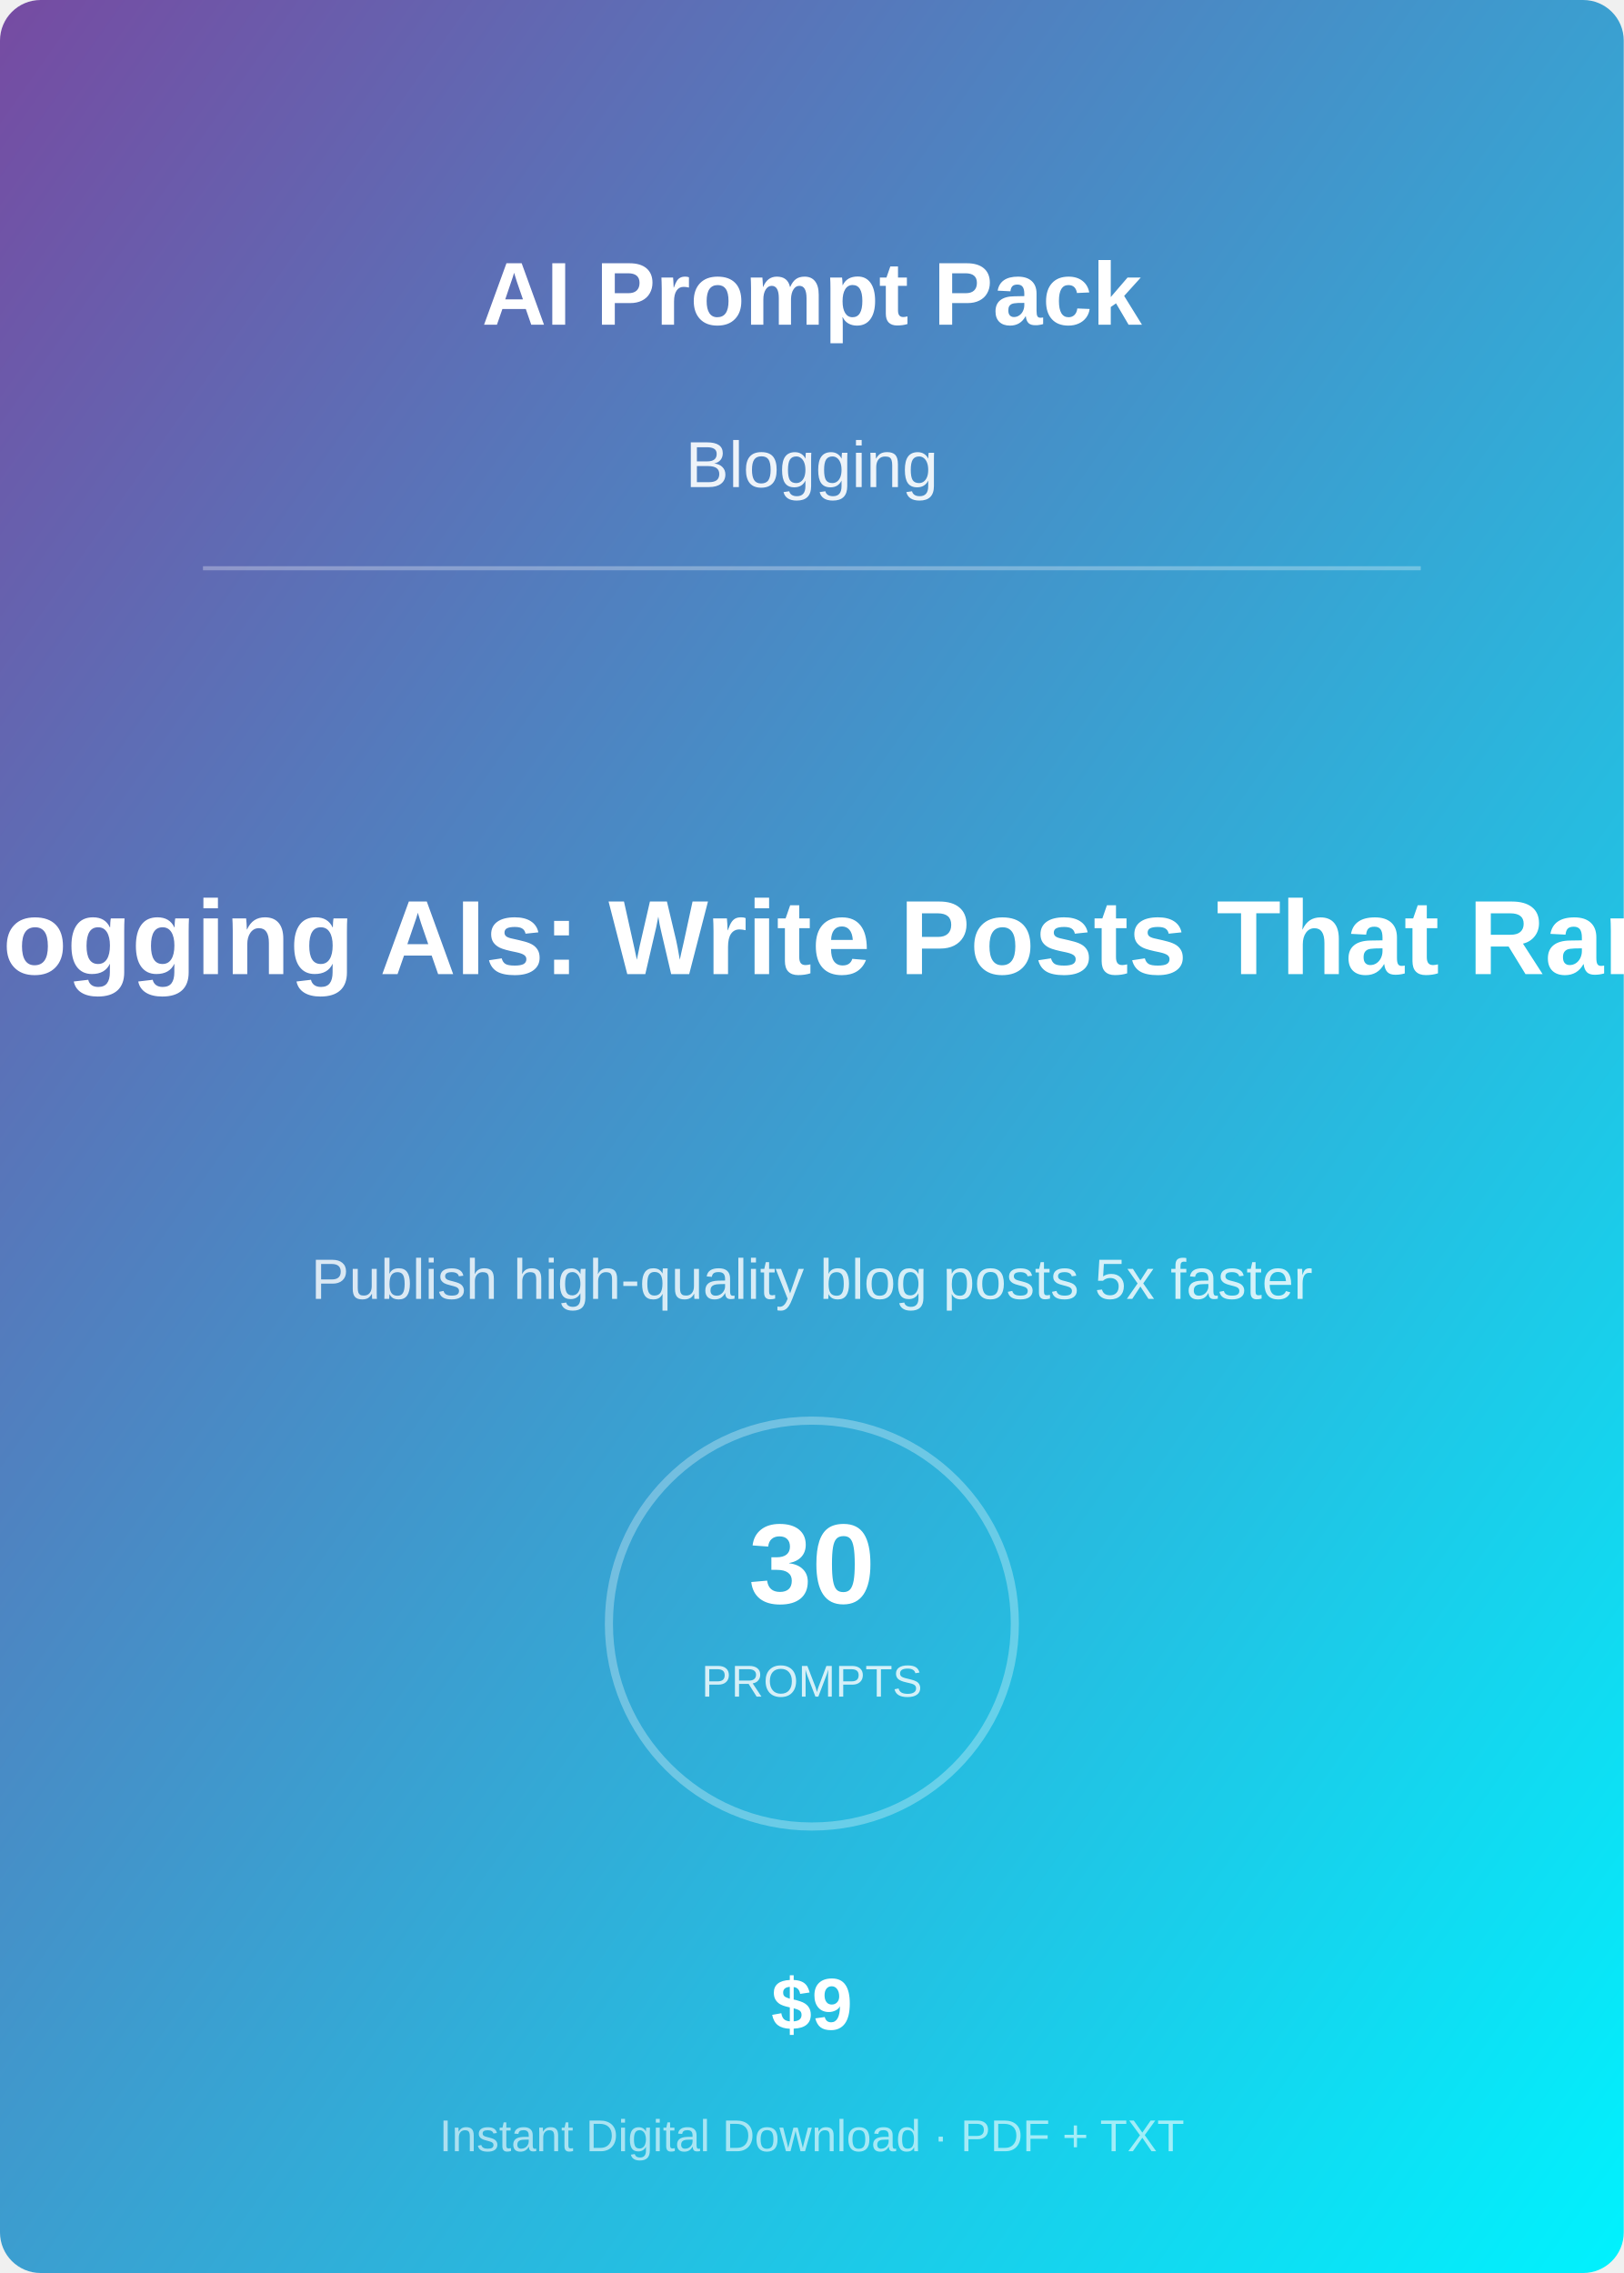
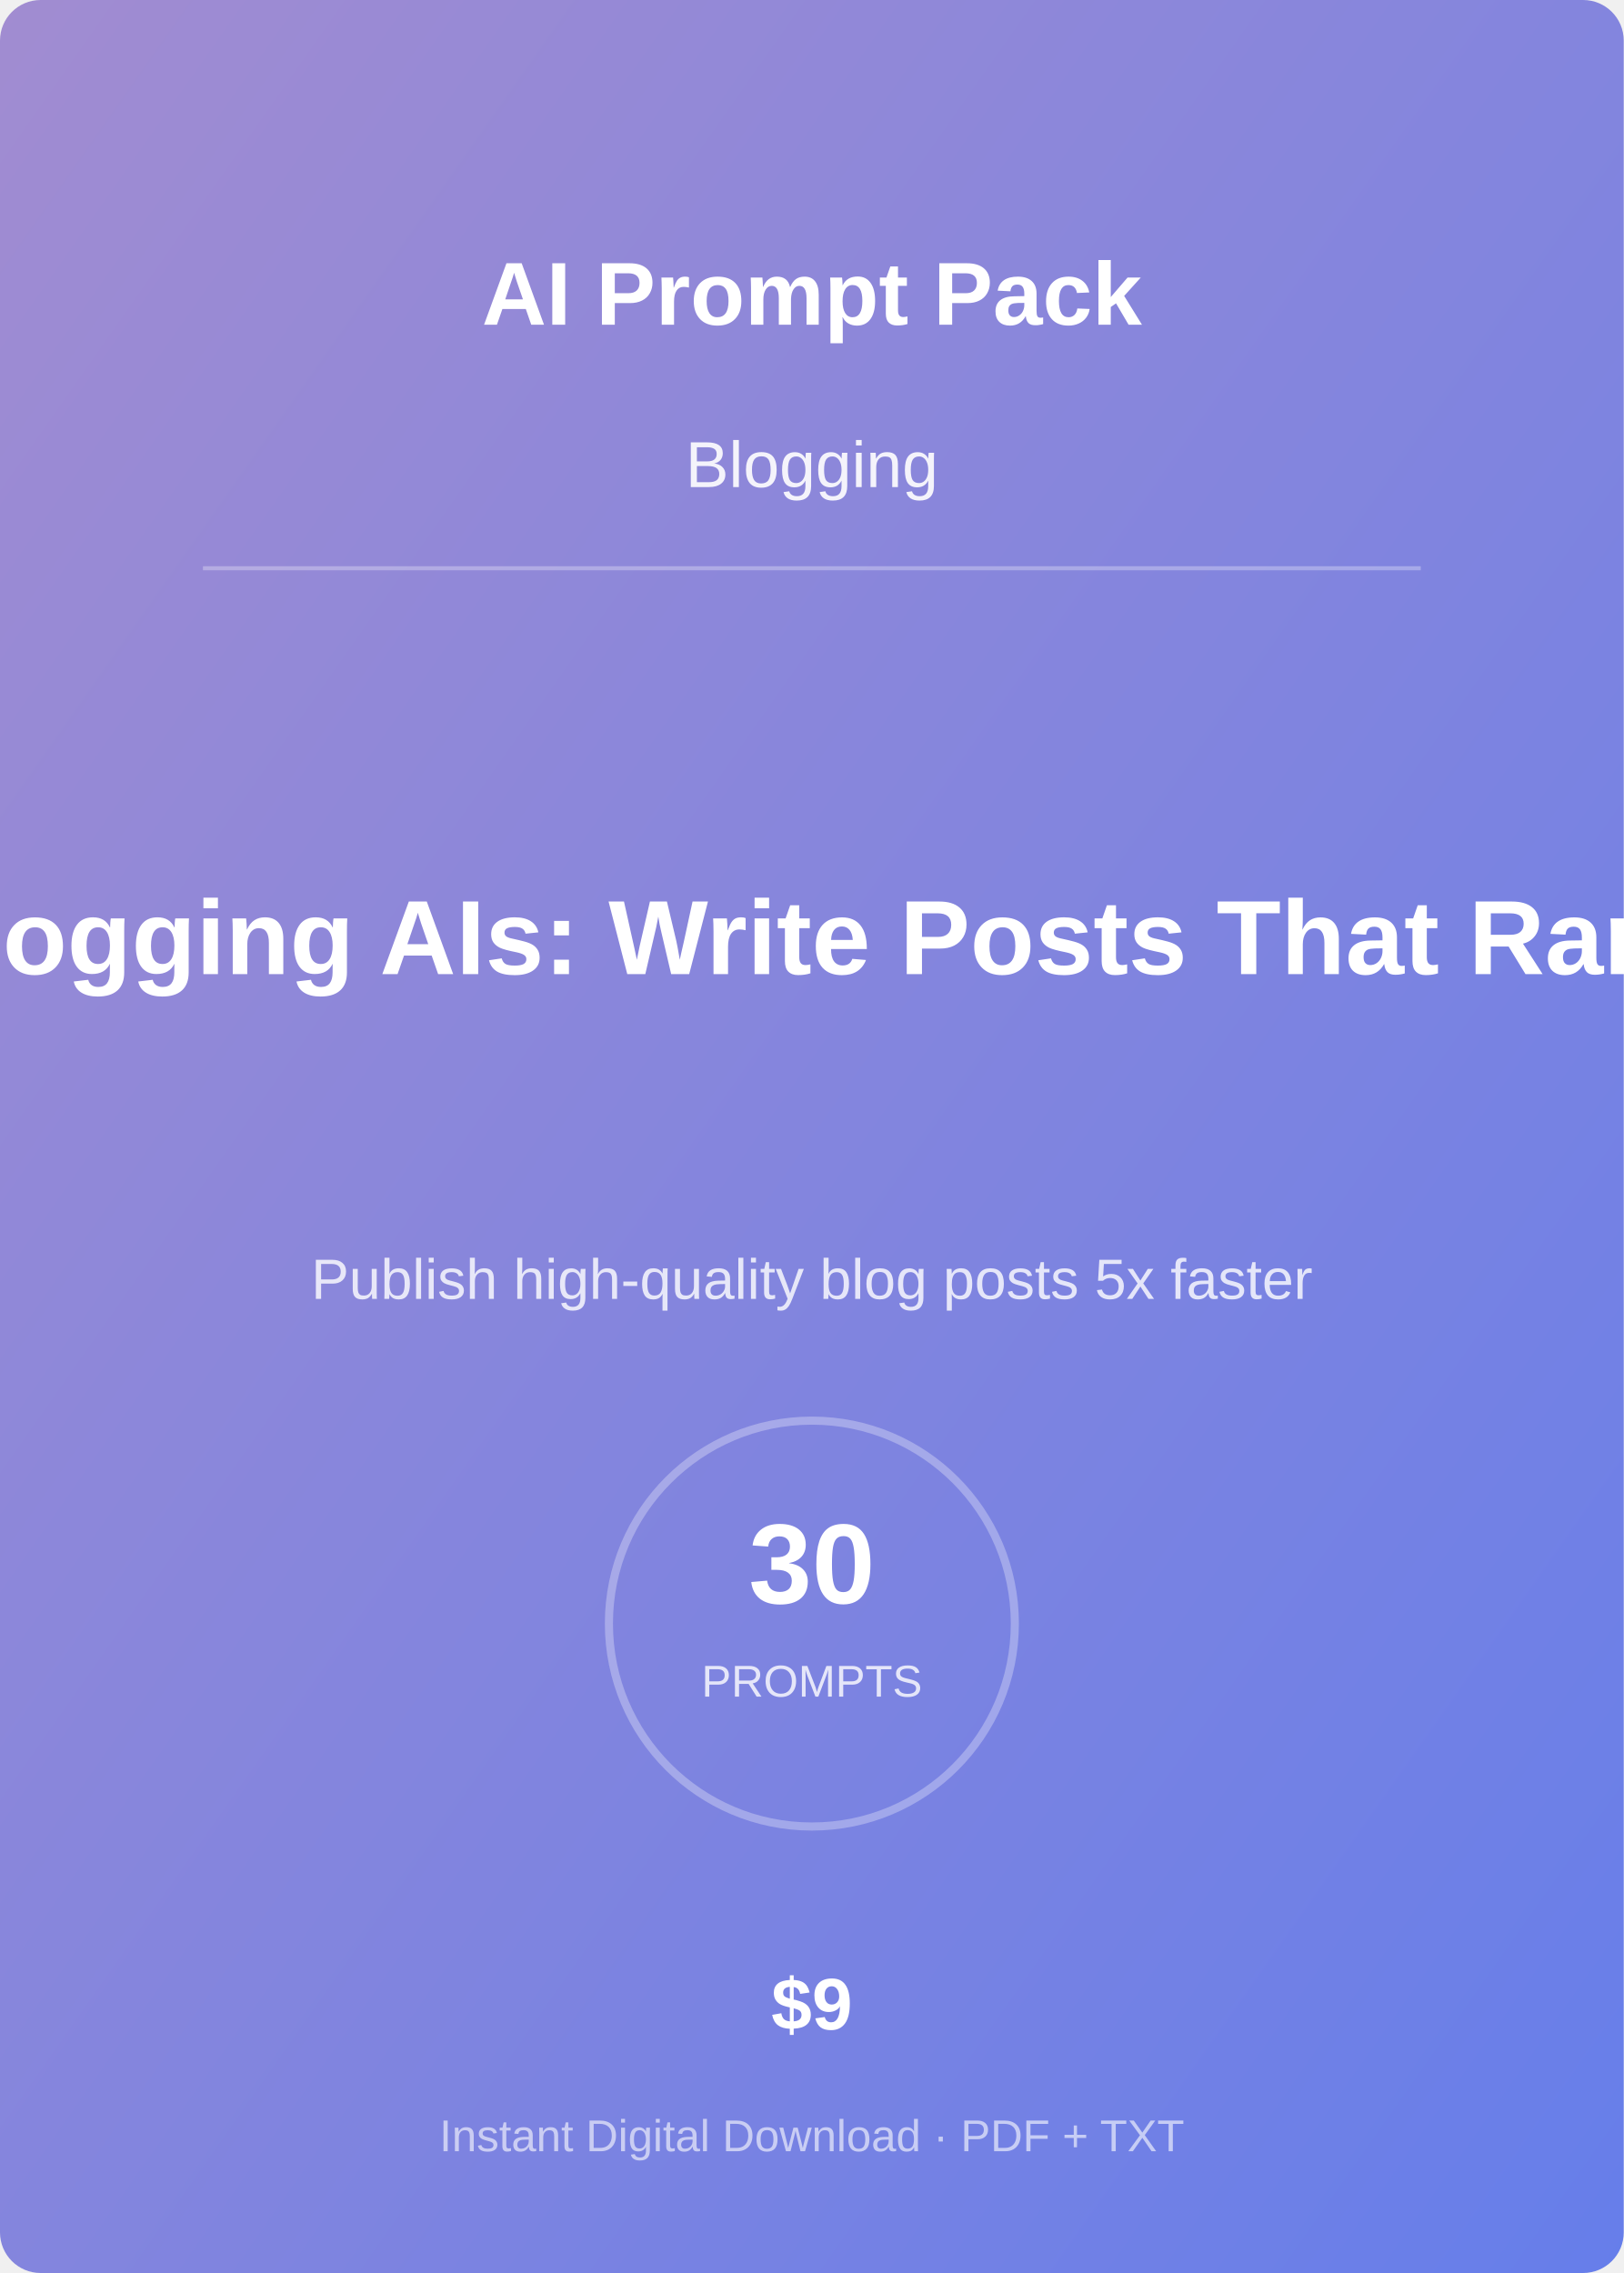
<svg xmlns="http://www.w3.org/2000/svg" viewBox="0 0 400 560">
  <defs>
    <linearGradient id="bg" x1="0%" y1="0%" x2="100%" y2="100%">
-       <stop offset="0%" style="stop-color:#764ba2" />
-       <stop offset="100%" style="stop-color:#00f2fe" />
+       <stop offset="0%" style="stop-color:#a18cd1" />
+       <stop offset="100%" style="stop-color:#667eea" />
    </linearGradient>
  </defs>
  <rect width="400" height="560" fill="url(#bg)" rx="10" />
  <text x="200" y="80" text-anchor="middle" font-family="Arial,sans-serif" font-size="22" font-weight="bold" fill="#fff">AI Prompt Pack</text>
  <text x="200" y="120" text-anchor="middle" font-family="Arial,sans-serif" font-size="16" fill="#fff" opacity="0.9">Blogging</text>
  <line x1="50" y1="140" x2="350" y2="140" stroke="#fff" stroke-width="1" opacity="0.3" />
  <text x="200" y="240" text-anchor="middle" font-family="Arial,sans-serif" font-size="26" font-weight="bold" fill="#fff">Blogging AIs: Write Posts That Rank</text>
  <text x="200" y="320" text-anchor="middle" font-family="Arial,sans-serif" font-size="14" fill="#fff" opacity="0.8">Publish high-quality blog posts 5x faster</text>
  <circle cx="200" cy="400" r="50" fill="none" stroke="#fff" stroke-width="2" opacity="0.3" />
  <text x="200" y="395" text-anchor="middle" font-family="Arial,sans-serif" font-size="28" font-weight="bold" fill="#fff">30</text>
  <text x="200" y="418" text-anchor="middle" font-family="Arial,sans-serif" font-size="11" fill="#fff" opacity="0.8">PROMPTS</text>
  <text x="200" y="500" text-anchor="middle" font-family="Arial,sans-serif" font-size="18" font-weight="bold" fill="#fff">$9</text>
  <text x="200" y="530" text-anchor="middle" font-family="Arial,sans-serif" font-size="11" fill="#fff" opacity="0.6">Instant Digital Download · PDF + TXT</text>
</svg>
